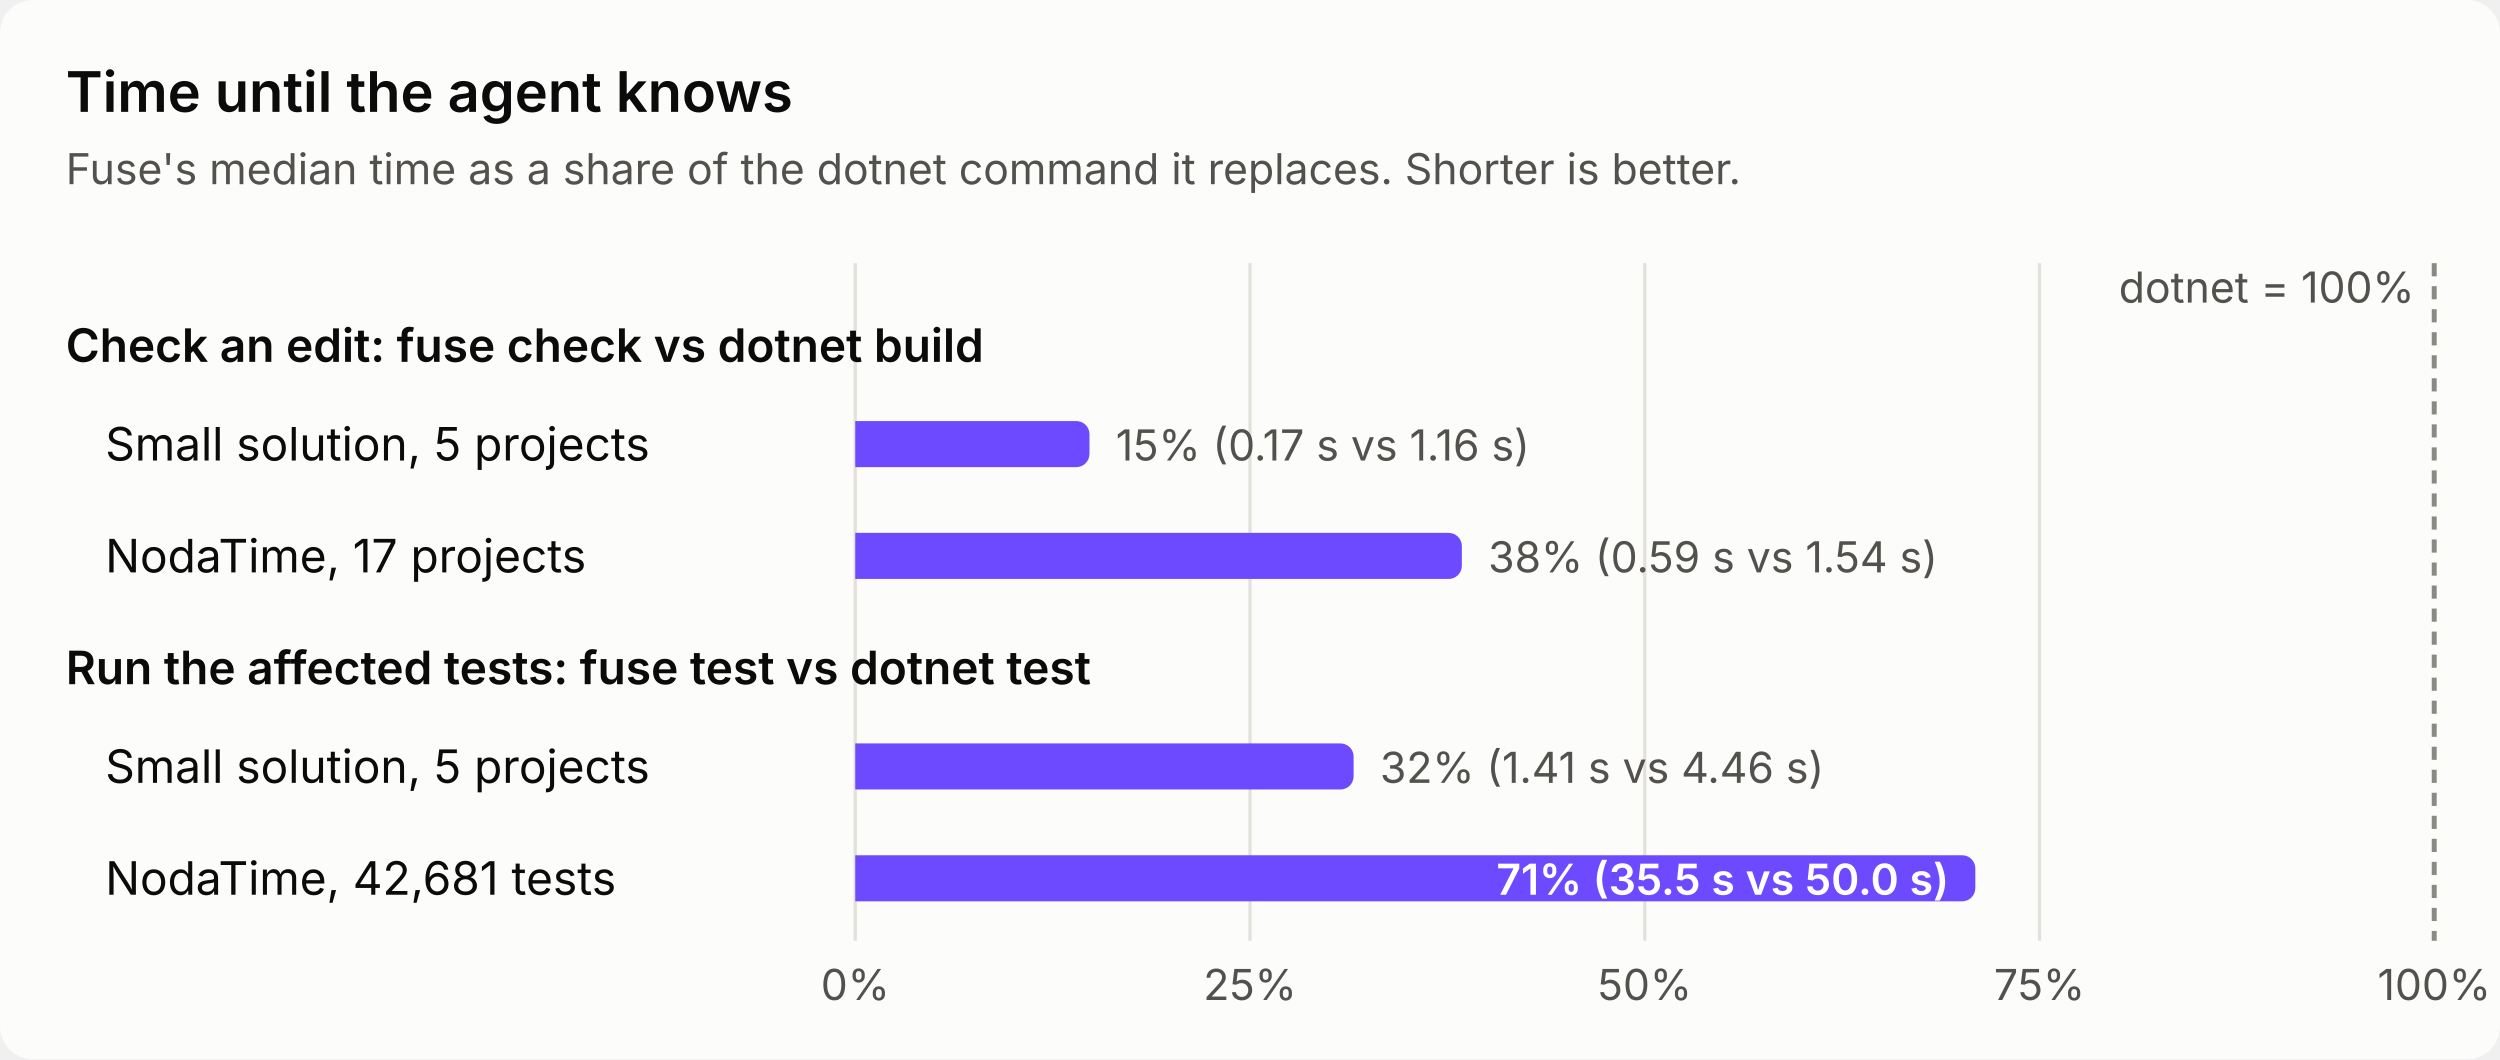
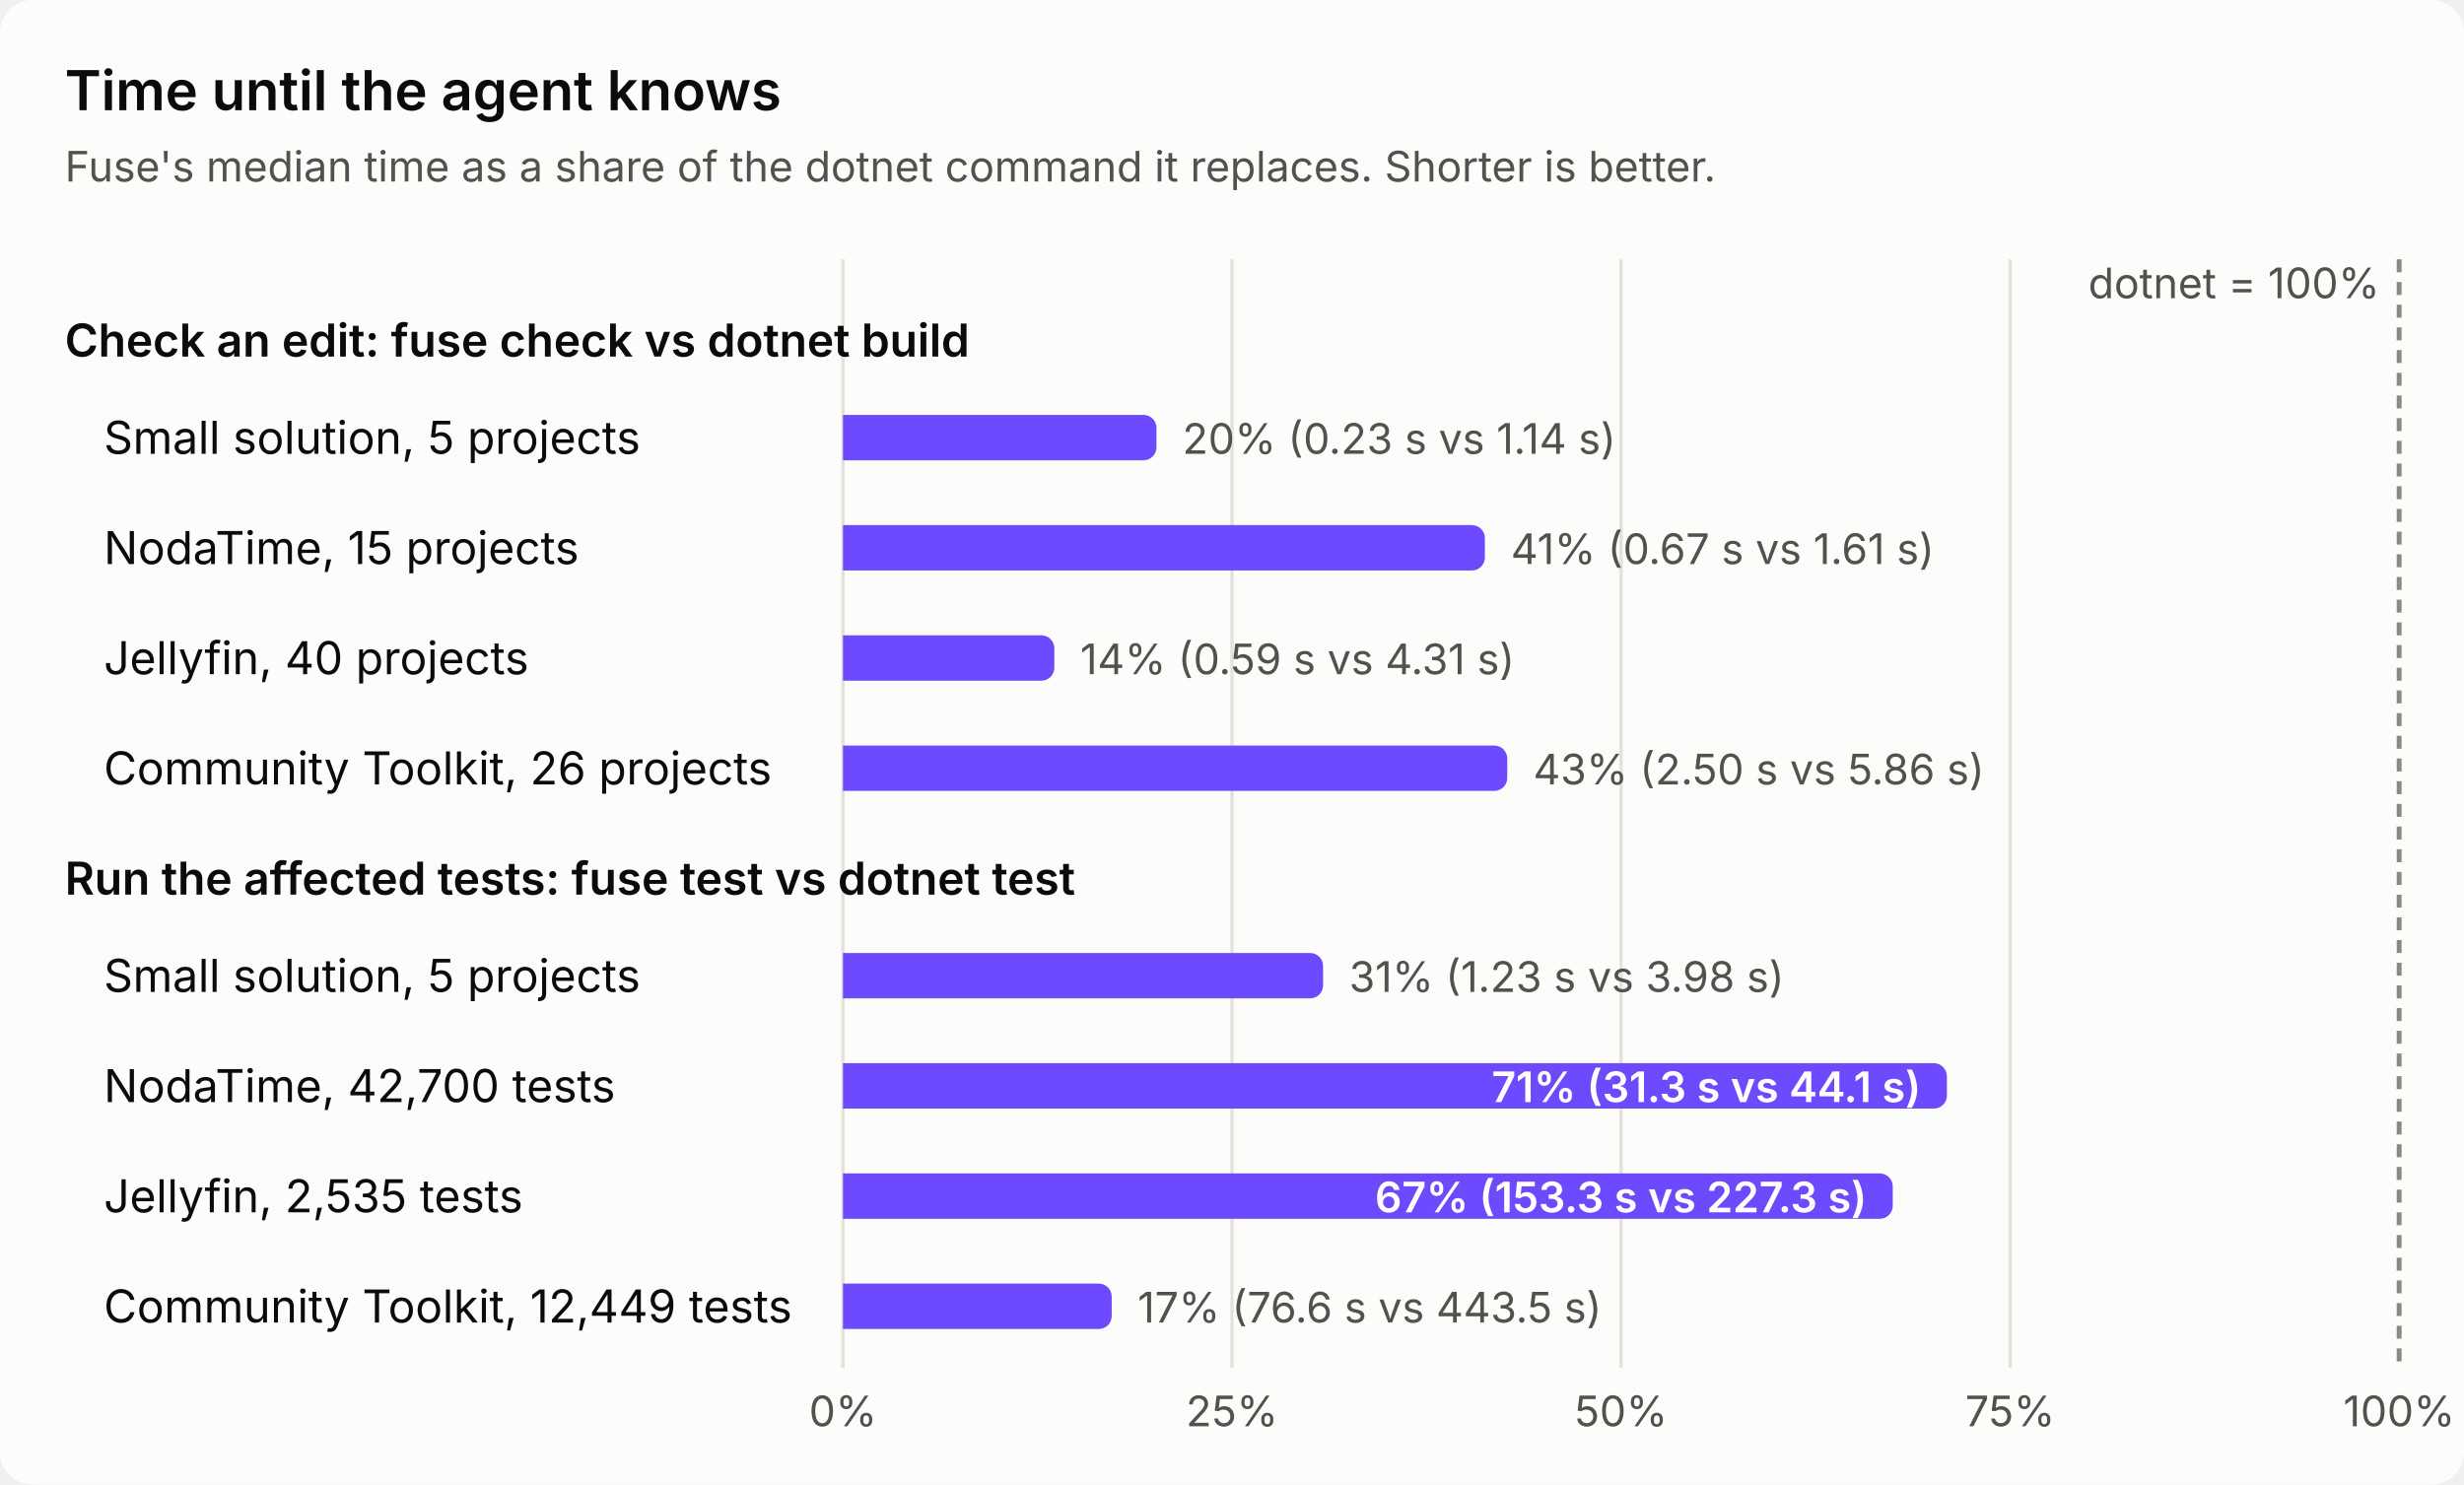
- <svg xmlns="http://www.w3.org/2000/svg" viewBox="0 0 760 322" width="760" height="322" role="img" aria-labelledby="t d">
+ <svg xmlns="http://www.w3.org/2000/svg" viewBox="0 0 760 458" width="760" height="458" role="img" aria-labelledby="t d">
  <style>
  .bg { fill: #fcfcfb; }
  .title { fill: #0b0b0b; font: 600 17px system-ui, -apple-system, 'Segoe UI', sans-serif; }
  .sub, .axis, .val { fill: #52514e; font: 13px system-ui, -apple-system, 'Segoe UI', sans-serif; }
  .group { fill: #0b0b0b; font: 600 14px system-ui, -apple-system, 'Segoe UI', sans-serif; }
  .label { fill: #0b0b0b; font: 14px system-ui, -apple-system, 'Segoe UI', sans-serif; }
  .val { font-variant-numeric: tabular-nums; }
  .val-in { fill: #ffffff; font: 600 13px system-ui, -apple-system, 'Segoe UI', sans-serif; font-variant-numeric: tabular-nums; }
  .grid { stroke: #e2e1dc; stroke-width: 1; }
  .ref { stroke: #8a8984; stroke-width: 1.5; stroke-dasharray: 4 3; }
  .bar { fill: #6d4aff; }
  @media (prefers-color-scheme: dark) {
    .bg { fill: #1a1a19; }
    .title, .group, .label { fill: #ffffff; }
    .sub, .axis, .val { fill: #c3c2b7; }
    .grid { stroke: #34332f; }
    .ref { stroke: #8f8e87; }
    .bar { fill: #9b85ff; }
  }
</style>
-   <rect class="bg" width="760" height="322" rx="10" />
+   <rect class="bg" width="760" height="458" rx="10" />
  <text class="title" x="20" y="34">Time until the agent knows</text>
  <text class="sub" x="20" y="56">Fuse's median time as a share of the dotnet command it replaces. Shorter is better.</text>
-   <line class="grid" x1="260" y1="80" x2="260" y2="286" />
-   <text class="axis" x="260" y="304" text-anchor="middle">0%</text>
-   <line class="grid" x1="380" y1="80" x2="380" y2="286" />
-   <text class="axis" x="380" y="304" text-anchor="middle">25%</text>
-   <line class="grid" x1="500" y1="80" x2="500" y2="286" />
-   <text class="axis" x="500" y="304" text-anchor="middle">50%</text>
-   <line class="grid" x1="620" y1="80" x2="620" y2="286" />
-   <text class="axis" x="620" y="304" text-anchor="middle">75%</text>
-   <line class="ref" x1="740" y1="80" x2="740" y2="286" />
-   <text class="axis" x="740" y="304" text-anchor="middle">100%</text>
+   <line class="grid" x1="260" y1="80" x2="260" y2="422" />
+   <text class="axis" x="260" y="440" text-anchor="middle">0%</text>
+   <line class="grid" x1="380" y1="80" x2="380" y2="422" />
+   <text class="axis" x="380" y="440" text-anchor="middle">25%</text>
+   <line class="grid" x1="500" y1="80" x2="500" y2="422" />
+   <text class="axis" x="500" y="440" text-anchor="middle">50%</text>
+   <line class="grid" x1="620" y1="80" x2="620" y2="422" />
+   <text class="axis" x="620" y="440" text-anchor="middle">75%</text>
+   <line class="ref" x1="740" y1="80" x2="740" y2="422" />
+   <text class="axis" x="740" y="440" text-anchor="middle">100%</text>
  <text class="axis" x="734" y="92" text-anchor="end">dotnet = 100%</text>
  <text class="group" x="20" y="110">Check an edit: fuse check vs dotnet build</text>
  <text class="label" x="32" y="140">Small solution, 5 projects</text>
-   <path class="bar" d="M260,128h67.2a4,4 0 0 1 4,4v6a4,4 0 0 1 -4,4h-67.2z" />
-   <text class="val" x="339.2" y="140">15%  (0.17 s vs 1.16 s)</text>
-   <text class="label" x="32" y="174">NodaTime, 17 projects</text>
-   <path class="bar" d="M260,162h180.4a4,4 0 0 1 4,4v6a4,4 0 0 1 -4,4h-180.4z" />
-   <text class="val" x="452.4" y="174">38%  (0.59 s vs 1.54 s)</text>
-   <text class="group" x="20" y="208">Run the affected tests: fuse test vs dotnet test</text>
-   <text class="label" x="32" y="238">Small solution, 5 projects</text>
-   <path class="bar" d="M260,226h147.5a4,4 0 0 1 4,4v6a4,4 0 0 1 -4,4h-147.5z" />
-   <text class="val" x="419.5" y="238">32%  (1.41 s vs 4.46 s)</text>
-   <text class="label" x="32" y="272">NodaTime, 42,681 tests</text>
-   <path class="bar" d="M260,260h336.5a4,4 0 0 1 4,4v6a4,4 0 0 1 -4,4h-336.5z" />
-   <text class="val-in" x="592.5" y="272" text-anchor="end">71%  (35.5 s vs 50.0 s)</text>
+   <path class="bar" d="M260,128h92.7a4,4 0 0 1 4,4v6a4,4 0 0 1 -4,4h-92.7z" />
+   <text class="val" x="364.7" y="140">20%  (0.23 s vs 1.14 s)</text>
+   <text class="label" x="32" y="174">NodaTime, 15 projects</text>
+   <path class="bar" d="M260,162h194a4,4 0 0 1 4,4v6a4,4 0 0 1 -4,4h-194z" />
+   <text class="val" x="466" y="174">41%  (0.67 s vs 1.61 s)</text>
+   <text class="label" x="32" y="208">Jellyfin, 40 projects</text>
+   <path class="bar" d="M260,196h61.2a4,4 0 0 1 4,4v6a4,4 0 0 1 -4,4h-61.2z" />
+   <text class="val" x="333.2" y="208">14%  (0.59 s vs 4.31 s)</text>
+   <text class="label" x="32" y="242">Community Toolkit, 26 projects</text>
+   <path class="bar" d="M260,230h200.9a4,4 0 0 1 4,4v6a4,4 0 0 1 -4,4h-200.9z" />
+   <text class="val" x="472.9" y="242">43%  (2.50 s vs 5.86 s)</text>
+   <text class="group" x="20" y="276">Run the affected tests: fuse test vs dotnet test</text>
+   <text class="label" x="32" y="306">Small solution, 5 projects</text>
+   <path class="bar" d="M260,294h144.1a4,4 0 0 1 4,4v6a4,4 0 0 1 -4,4h-144.1z" />
+   <text class="val" x="416.1" y="306">31%  (1.23 s vs 3.98 s)</text>
+   <text class="label" x="32" y="340">NodaTime, 42,700 tests</text>
+   <path class="bar" d="M260,328h336.5a4,4 0 0 1 4,4v6a4,4 0 0 1 -4,4h-336.5z" />
+   <text class="val-in" x="592.5" y="340" text-anchor="end">71%  (31.3 s vs 44.1 s)</text>
+   <text class="label" x="32" y="374">Jellyfin, 2,535 tests</text>
+   <path class="bar" d="M260,362h319.8a4,4 0 0 1 4,4v6a4,4 0 0 1 -4,4h-319.8z" />
+   <text class="val-in" x="575.8" y="374" text-anchor="end">67%  (153.3 s vs 227.3 s)</text>
+   <text class="label" x="32" y="408">Community Toolkit, 12,449 tests</text>
+   <path class="bar" d="M260,396h78.9a4,4 0 0 1 4,4v6a4,4 0 0 1 -4,4h-78.9z" />
+   <text class="val" x="350.9" y="408">17%  (76.6 s vs 443.5 s)</text>
</svg>
